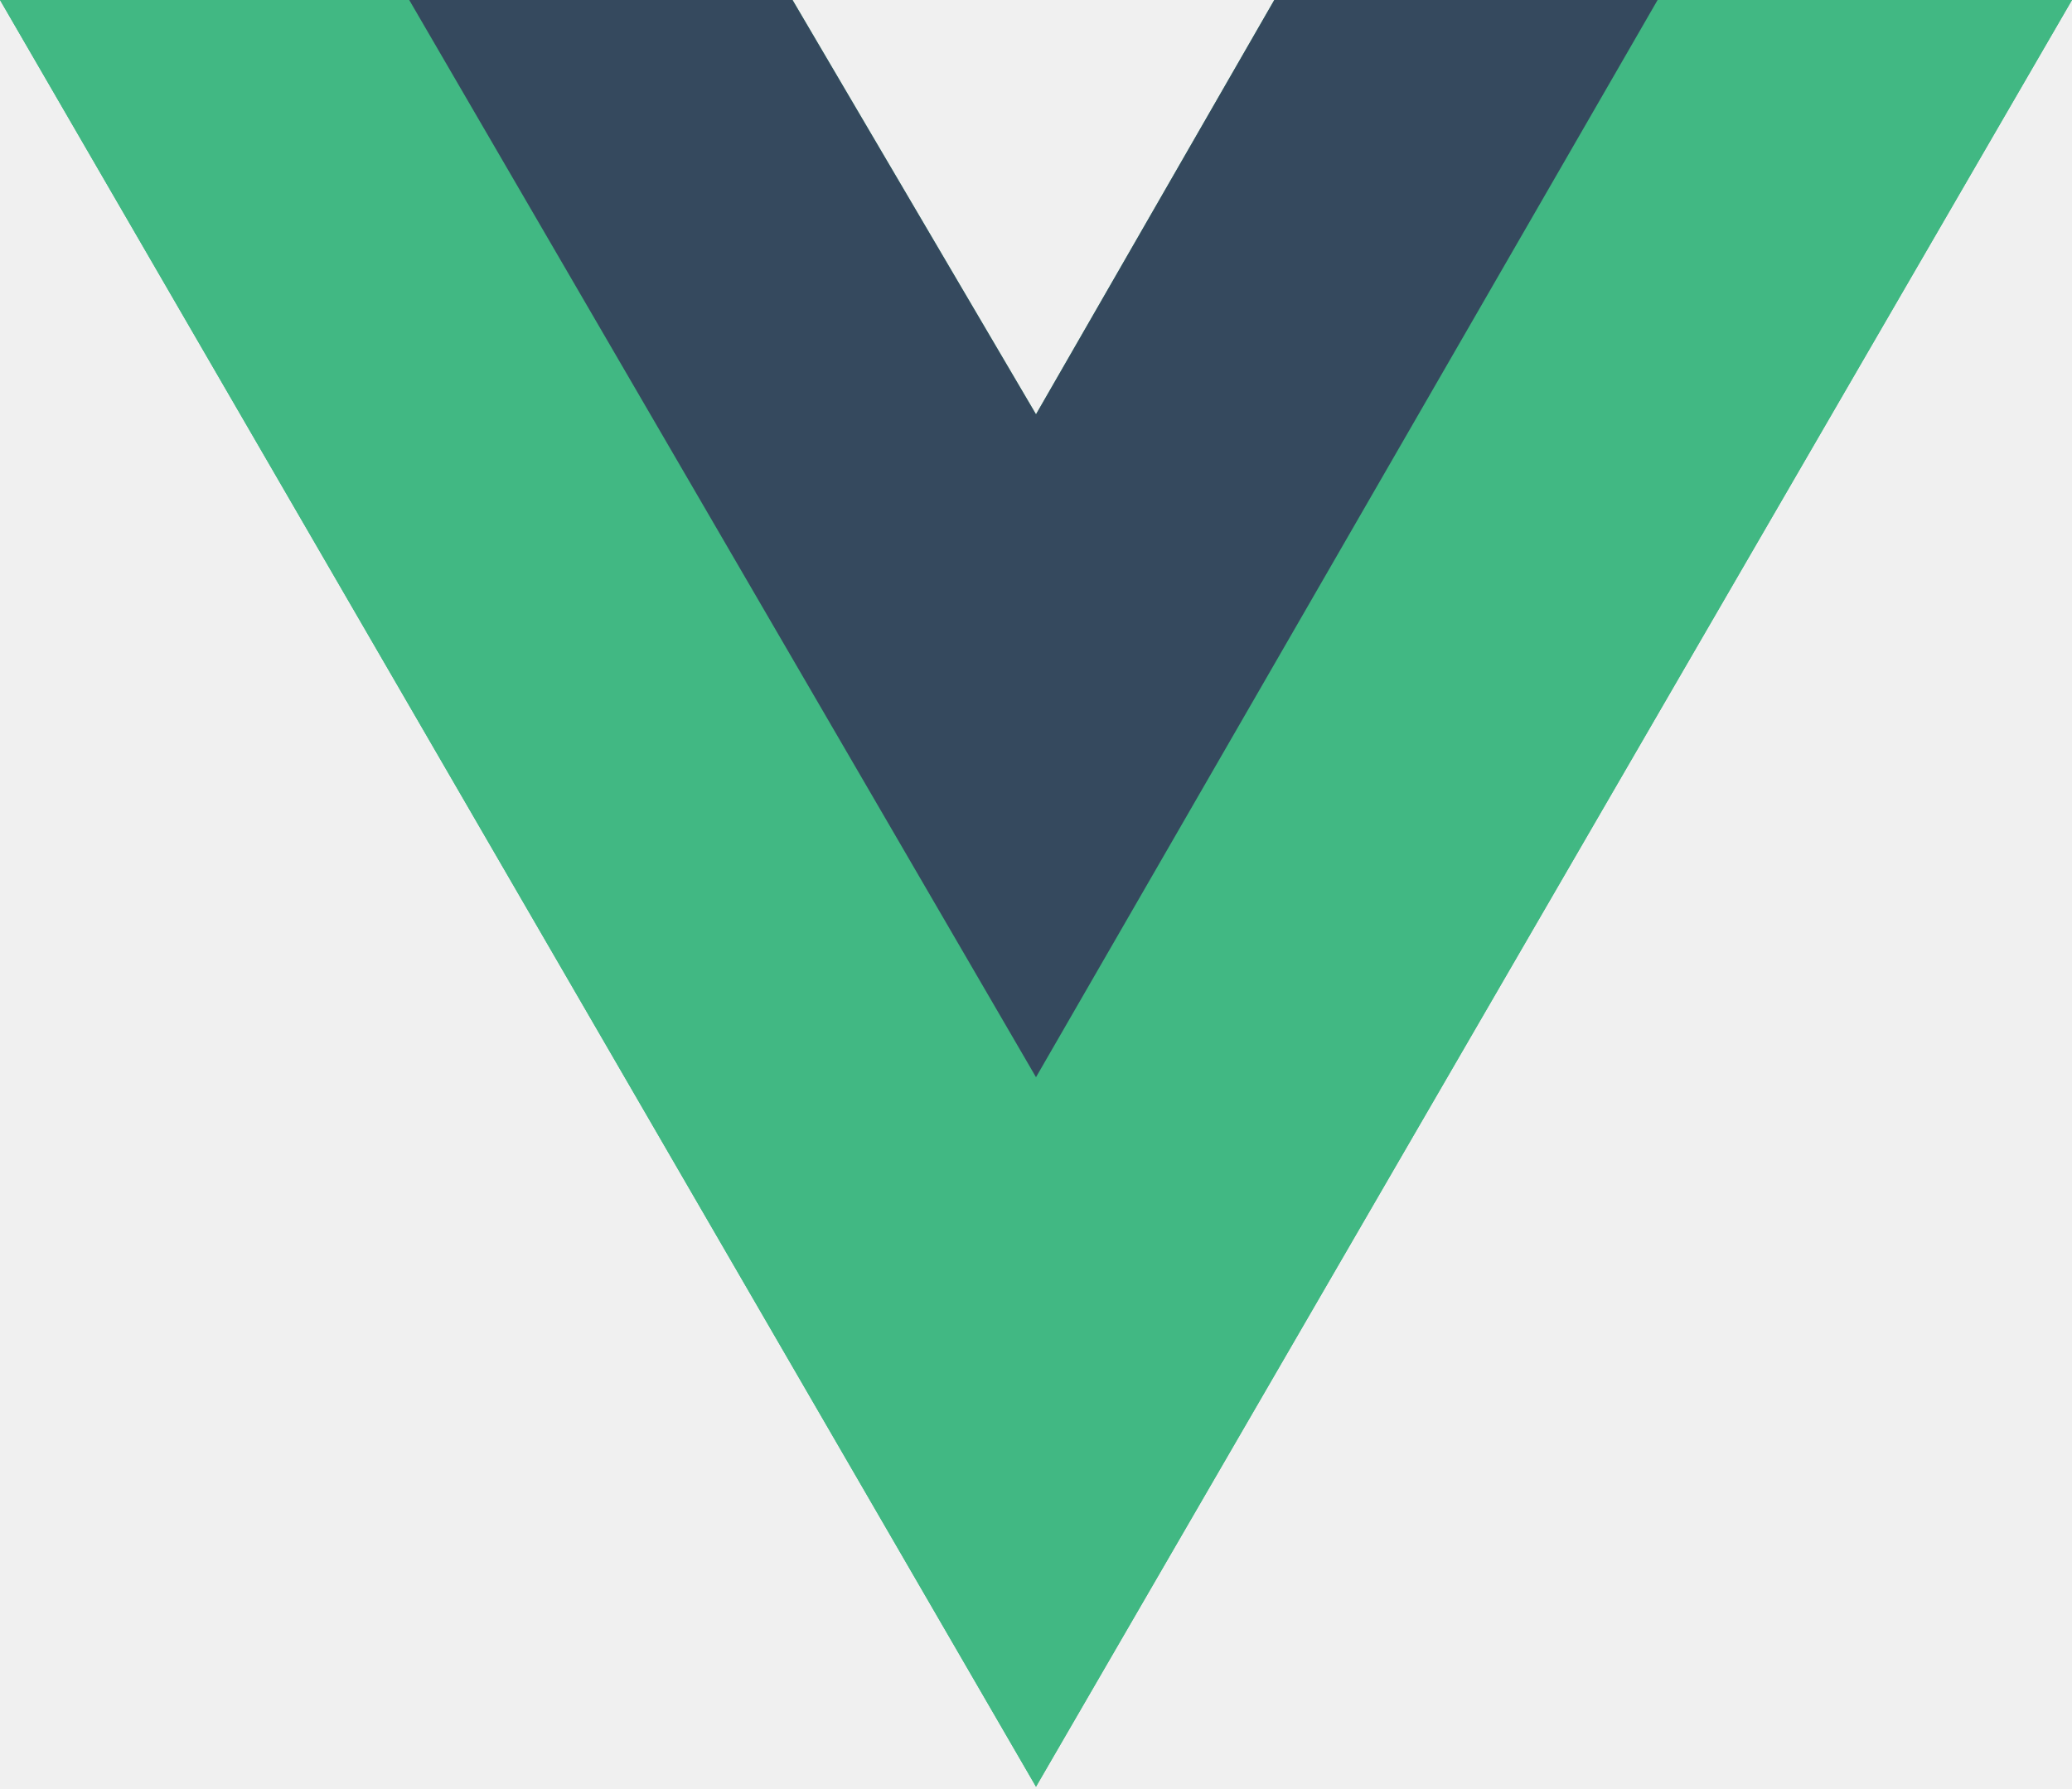
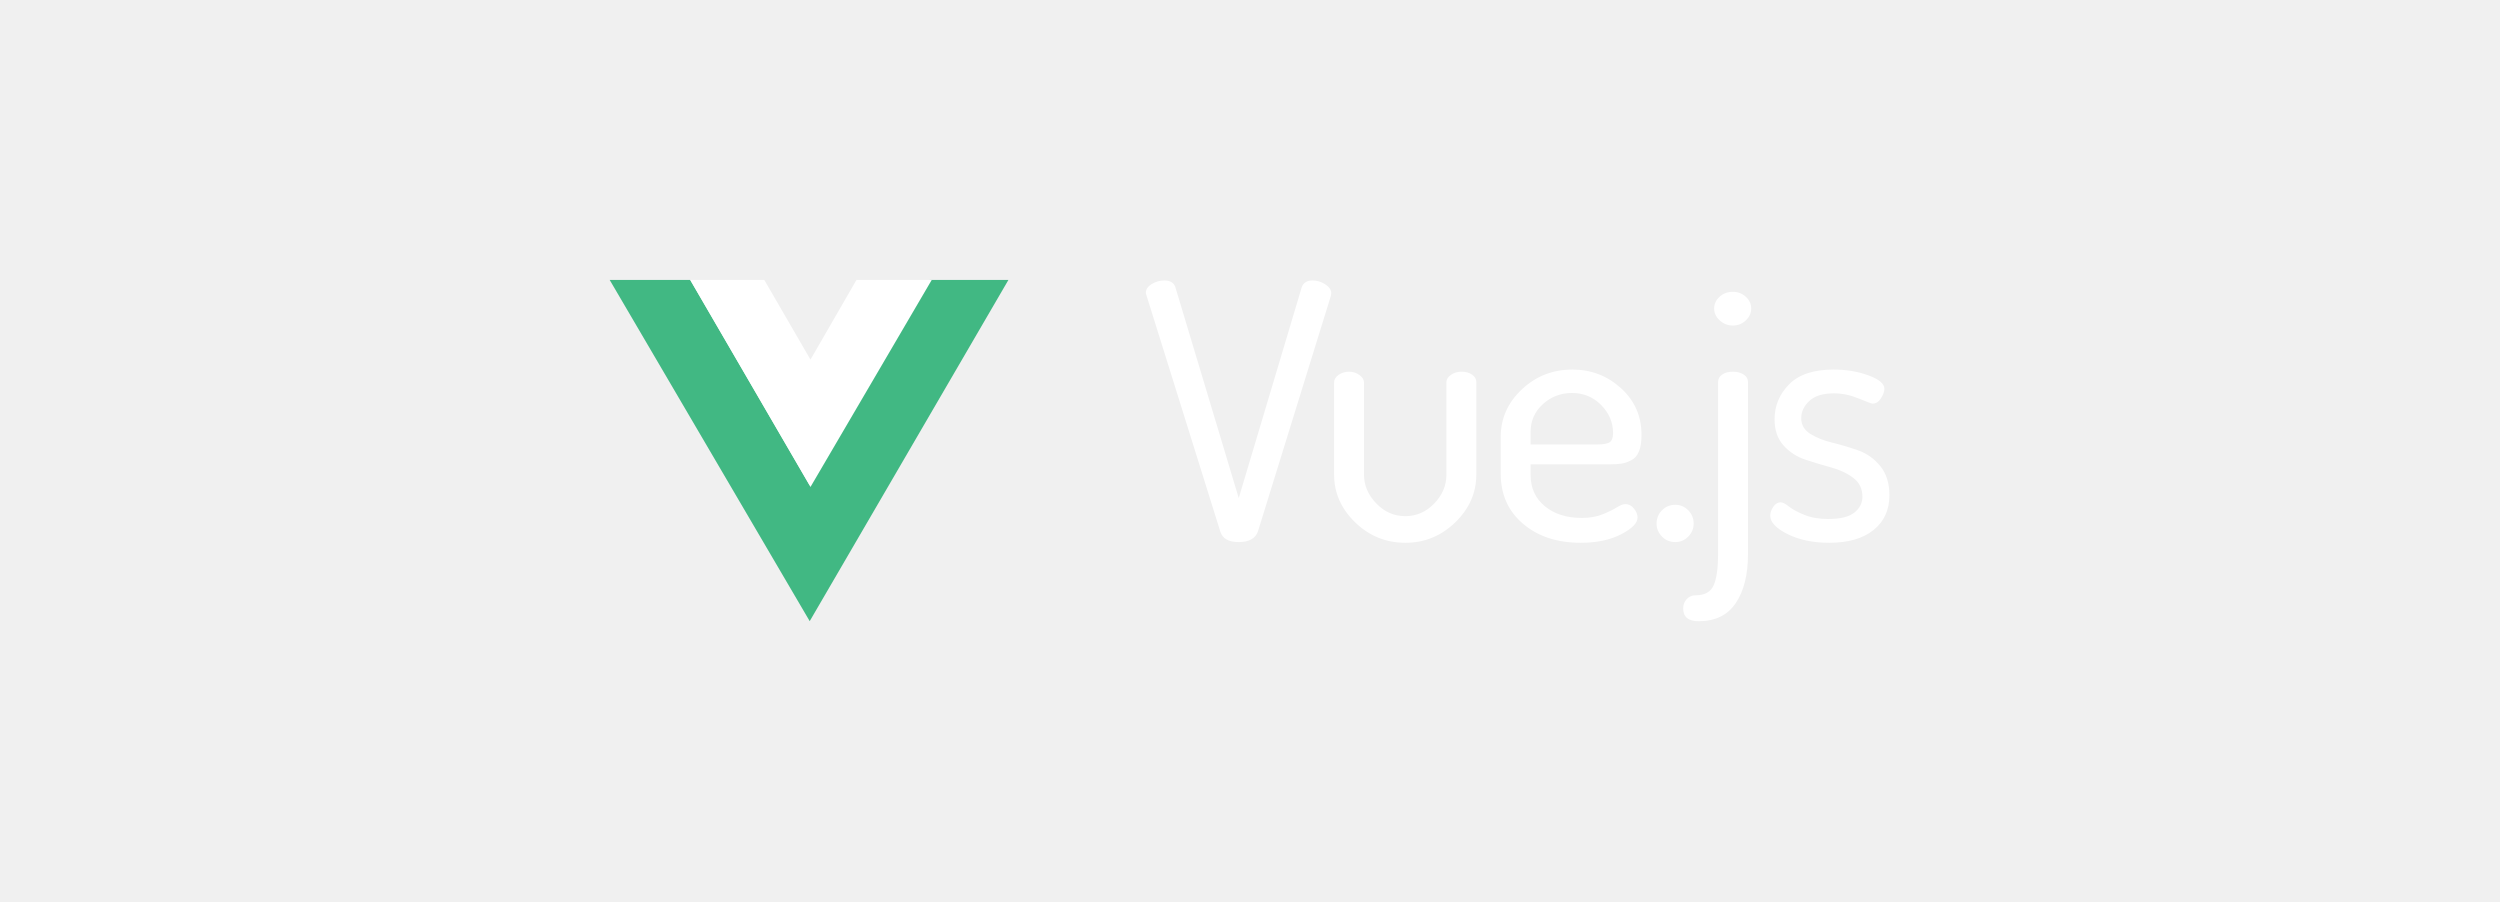
- <svg xmlns="http://www.w3.org/2000/svg" width="256px" height="221px" viewBox="0 0 256 221" version="1.1" preserveAspectRatio="xMidYMid">
-   <g>
-     <path d="M204.8,0 L256,0 L128,220.8 L0,0 L50.56,0 L97.92,0 L128,51.2 L157.44,0 L204.8,0 Z" fill="#41B883" />
-     <path d="M0,0 L128,220.8 L256,0 L204.8,0 L128,132.48 L50.56,0 L0,0 Z" fill="#41B883" />
-     <path d="M50.56,0 L128,133.12 L204.8,0 L157.44,0 L128,51.2 L97.92,0 L50.56,0 Z" fill="#35495E" />
-   </g>
+ <svg xmlns="http://www.w3.org/2000/svg" width="652" height="235" viewBox="0 0 652 235" fill="none">
+   <path fill-rule="evenodd" clip-rule="evenodd" d="M242.474 73H263L211.171 162L159 73H179.993L211.171 126.58L242.474 73Z" fill="#41B883" />
+   <path fill-rule="evenodd" clip-rule="evenodd" d="M223.371 73H243L211.373 127L180 73H199.322L211.373 93.789L223.371 73Z" fill="white" />
+   <path fill-rule="evenodd" clip-rule="evenodd" d="M298.839 76.386C298.839 75.46 299.356 74.689 300.388 74.072C301.421 73.454 302.501 73.146 303.628 73.146C305.192 73.146 306.163 73.732 306.538 74.905L323.063 129.893L339.494 74.905C339.933 73.732 340.871 73.146 342.311 73.146C343.5 73.146 344.611 73.485 345.644 74.164C346.677 74.843 347.194 75.615 347.194 76.479C347.194 76.54 347.178 76.633 347.147 76.756C347.115 76.88 347.1 77.003 347.1 77.127L328.04 138.688C327.351 140.478 325.692 141.373 323.063 141.373C320.434 141.373 318.838 140.478 318.275 138.688L299.028 77.127C298.903 76.756 298.839 76.509 298.839 76.386ZM347.933 123.783V99.715C347.933 98.974 348.325 98.326 349.107 97.77C349.889 97.215 350.813 96.937 351.877 96.937C352.878 96.937 353.77 97.23 354.553 97.817C355.335 98.403 355.726 99.036 355.726 99.714V123.783C355.726 126.56 356.791 129.06 358.919 131.281C361.047 133.503 363.582 134.614 366.524 134.614C369.403 134.614 371.907 133.519 374.035 131.328C376.164 129.137 377.228 126.622 377.228 123.783V99.62C377.228 98.942 377.619 98.324 378.401 97.769C379.184 97.214 380.107 96.936 381.171 96.936C382.298 96.936 383.221 97.198 383.941 97.723C384.661 98.247 385.021 98.88 385.021 99.621V123.783C385.021 128.535 383.19 132.685 379.528 136.234C375.866 139.783 371.532 141.557 366.524 141.557C361.454 141.557 357.088 139.783 353.426 136.234C349.765 132.685 347.933 128.535 347.933 123.783ZM391.393 123.598V113.878C391.393 109.125 393.224 105.021 396.885 101.565C400.547 98.109 404.944 96.381 410.077 96.381C414.96 96.381 419.185 98.001 422.753 101.241C426.321 104.481 428.105 108.539 428.105 113.415C428.105 115.204 427.885 116.639 427.447 117.72C427.009 118.8 426.336 119.571 425.429 120.034C424.521 120.497 423.676 120.79 422.894 120.913C422.111 121.037 421.063 121.099 419.748 121.099H399.185V123.876C399.185 127.27 400.422 129.986 402.894 132.022C405.367 134.059 408.575 135.077 412.518 135.077C414.584 135.077 416.383 134.769 417.917 134.151C419.45 133.534 420.687 132.933 421.626 132.346C422.565 131.76 423.316 131.467 423.879 131.467C424.755 131.467 425.506 131.853 426.132 132.624C426.758 133.395 427.071 134.182 427.071 134.985C427.071 136.404 425.647 137.854 422.799 139.335C419.951 140.817 416.43 141.557 412.236 141.557C406.102 141.557 401.095 139.906 397.214 136.605C393.333 133.303 391.393 128.967 391.393 123.598ZM399.186 115.914H416.556C418.183 115.914 419.279 115.714 419.842 115.313C420.406 114.911 420.687 114.125 420.687 112.952C420.687 110.175 419.654 107.737 417.589 105.639C415.523 103.54 412.988 102.491 409.983 102.491C407.041 102.491 404.506 103.463 402.378 105.407C400.25 107.351 399.186 109.743 399.186 112.581L399.186 115.914ZM432.037 136.558C432.037 135.2 432.506 134.043 433.445 133.086C434.384 132.13 435.542 131.652 436.919 131.652C438.233 131.652 439.36 132.13 440.299 133.086C441.238 134.043 441.707 135.2 441.707 136.558C441.707 137.854 441.238 138.98 440.299 139.937C439.36 140.893 438.233 141.372 436.919 141.372C435.542 141.372 434.384 140.893 433.445 139.937C432.506 138.98 432.037 137.854 432.037 136.558ZM438.973 158.683C438.973 157.696 439.286 156.878 439.912 156.23C440.538 155.582 441.289 155.258 442.165 155.258C444.606 155.258 446.203 154.363 446.954 152.573C447.705 150.784 448.08 148.099 448.08 144.519V99.621C448.08 98.819 448.44 98.171 449.16 97.677C449.88 97.183 450.803 96.937 451.93 96.937C453.057 96.937 453.996 97.183 454.747 97.677C455.498 98.171 455.874 98.819 455.874 99.621V144.52C455.874 149.889 454.809 154.147 452.681 157.295C450.553 160.442 447.329 162.016 443.01 162.016C440.319 162.016 438.973 160.905 438.973 158.683ZM447.048 80.458C447.048 79.286 447.517 78.268 448.456 77.403C449.395 76.54 450.553 76.108 451.93 76.108C453.244 76.108 454.371 76.54 455.31 77.403C456.249 78.267 456.718 79.286 456.718 80.458C456.718 81.631 456.249 82.665 455.31 83.56C454.371 84.454 453.244 84.902 451.93 84.902C450.615 84.902 449.473 84.454 448.503 83.56C447.533 82.665 447.048 81.631 447.048 80.458ZM461.683 134.521C461.683 133.718 461.949 132.931 462.481 132.16C463.013 131.389 463.655 131.003 464.406 131.003C464.907 131.003 465.626 131.373 466.565 132.114C467.504 132.854 468.85 133.58 470.603 134.289C472.355 134.999 474.421 135.354 476.799 135.354C479.929 135.354 482.198 134.798 483.606 133.688C485.015 132.577 485.719 131.188 485.719 129.522C485.719 127.485 484.937 125.865 483.372 124.662C481.807 123.458 479.898 122.548 477.644 121.931C475.391 121.314 473.137 120.635 470.884 119.894C468.631 119.153 466.721 117.919 465.157 116.191C463.592 114.463 462.809 112.18 462.809 109.341C462.809 105.823 464.077 102.783 466.612 100.222C469.147 97.661 473.012 96.38 478.207 96.38C481.525 96.38 484.561 96.89 487.315 97.908C490.069 98.926 491.446 100.083 491.446 101.379C491.446 102.12 491.149 102.953 490.554 103.879C489.96 104.805 489.224 105.267 488.348 105.267C488.097 105.267 486.892 104.82 484.733 103.925C482.573 103.03 480.429 102.583 478.301 102.583C475.422 102.583 473.278 103.246 471.87 104.573C470.461 105.9 469.757 107.397 469.757 109.063C469.757 110.791 470.54 112.149 472.104 113.136C473.669 114.124 475.594 114.895 477.879 115.451C480.163 116.006 482.432 116.685 484.686 117.487C486.939 118.29 488.848 119.663 490.413 121.607C491.978 123.551 492.761 126.066 492.761 129.151C492.761 132.978 491.384 136.002 488.63 138.224C485.875 140.445 482.026 141.556 477.081 141.556C472.824 141.556 469.194 140.8 466.189 139.288C463.185 137.776 461.683 136.187 461.683 134.521Z" fill="white" />
</svg>
